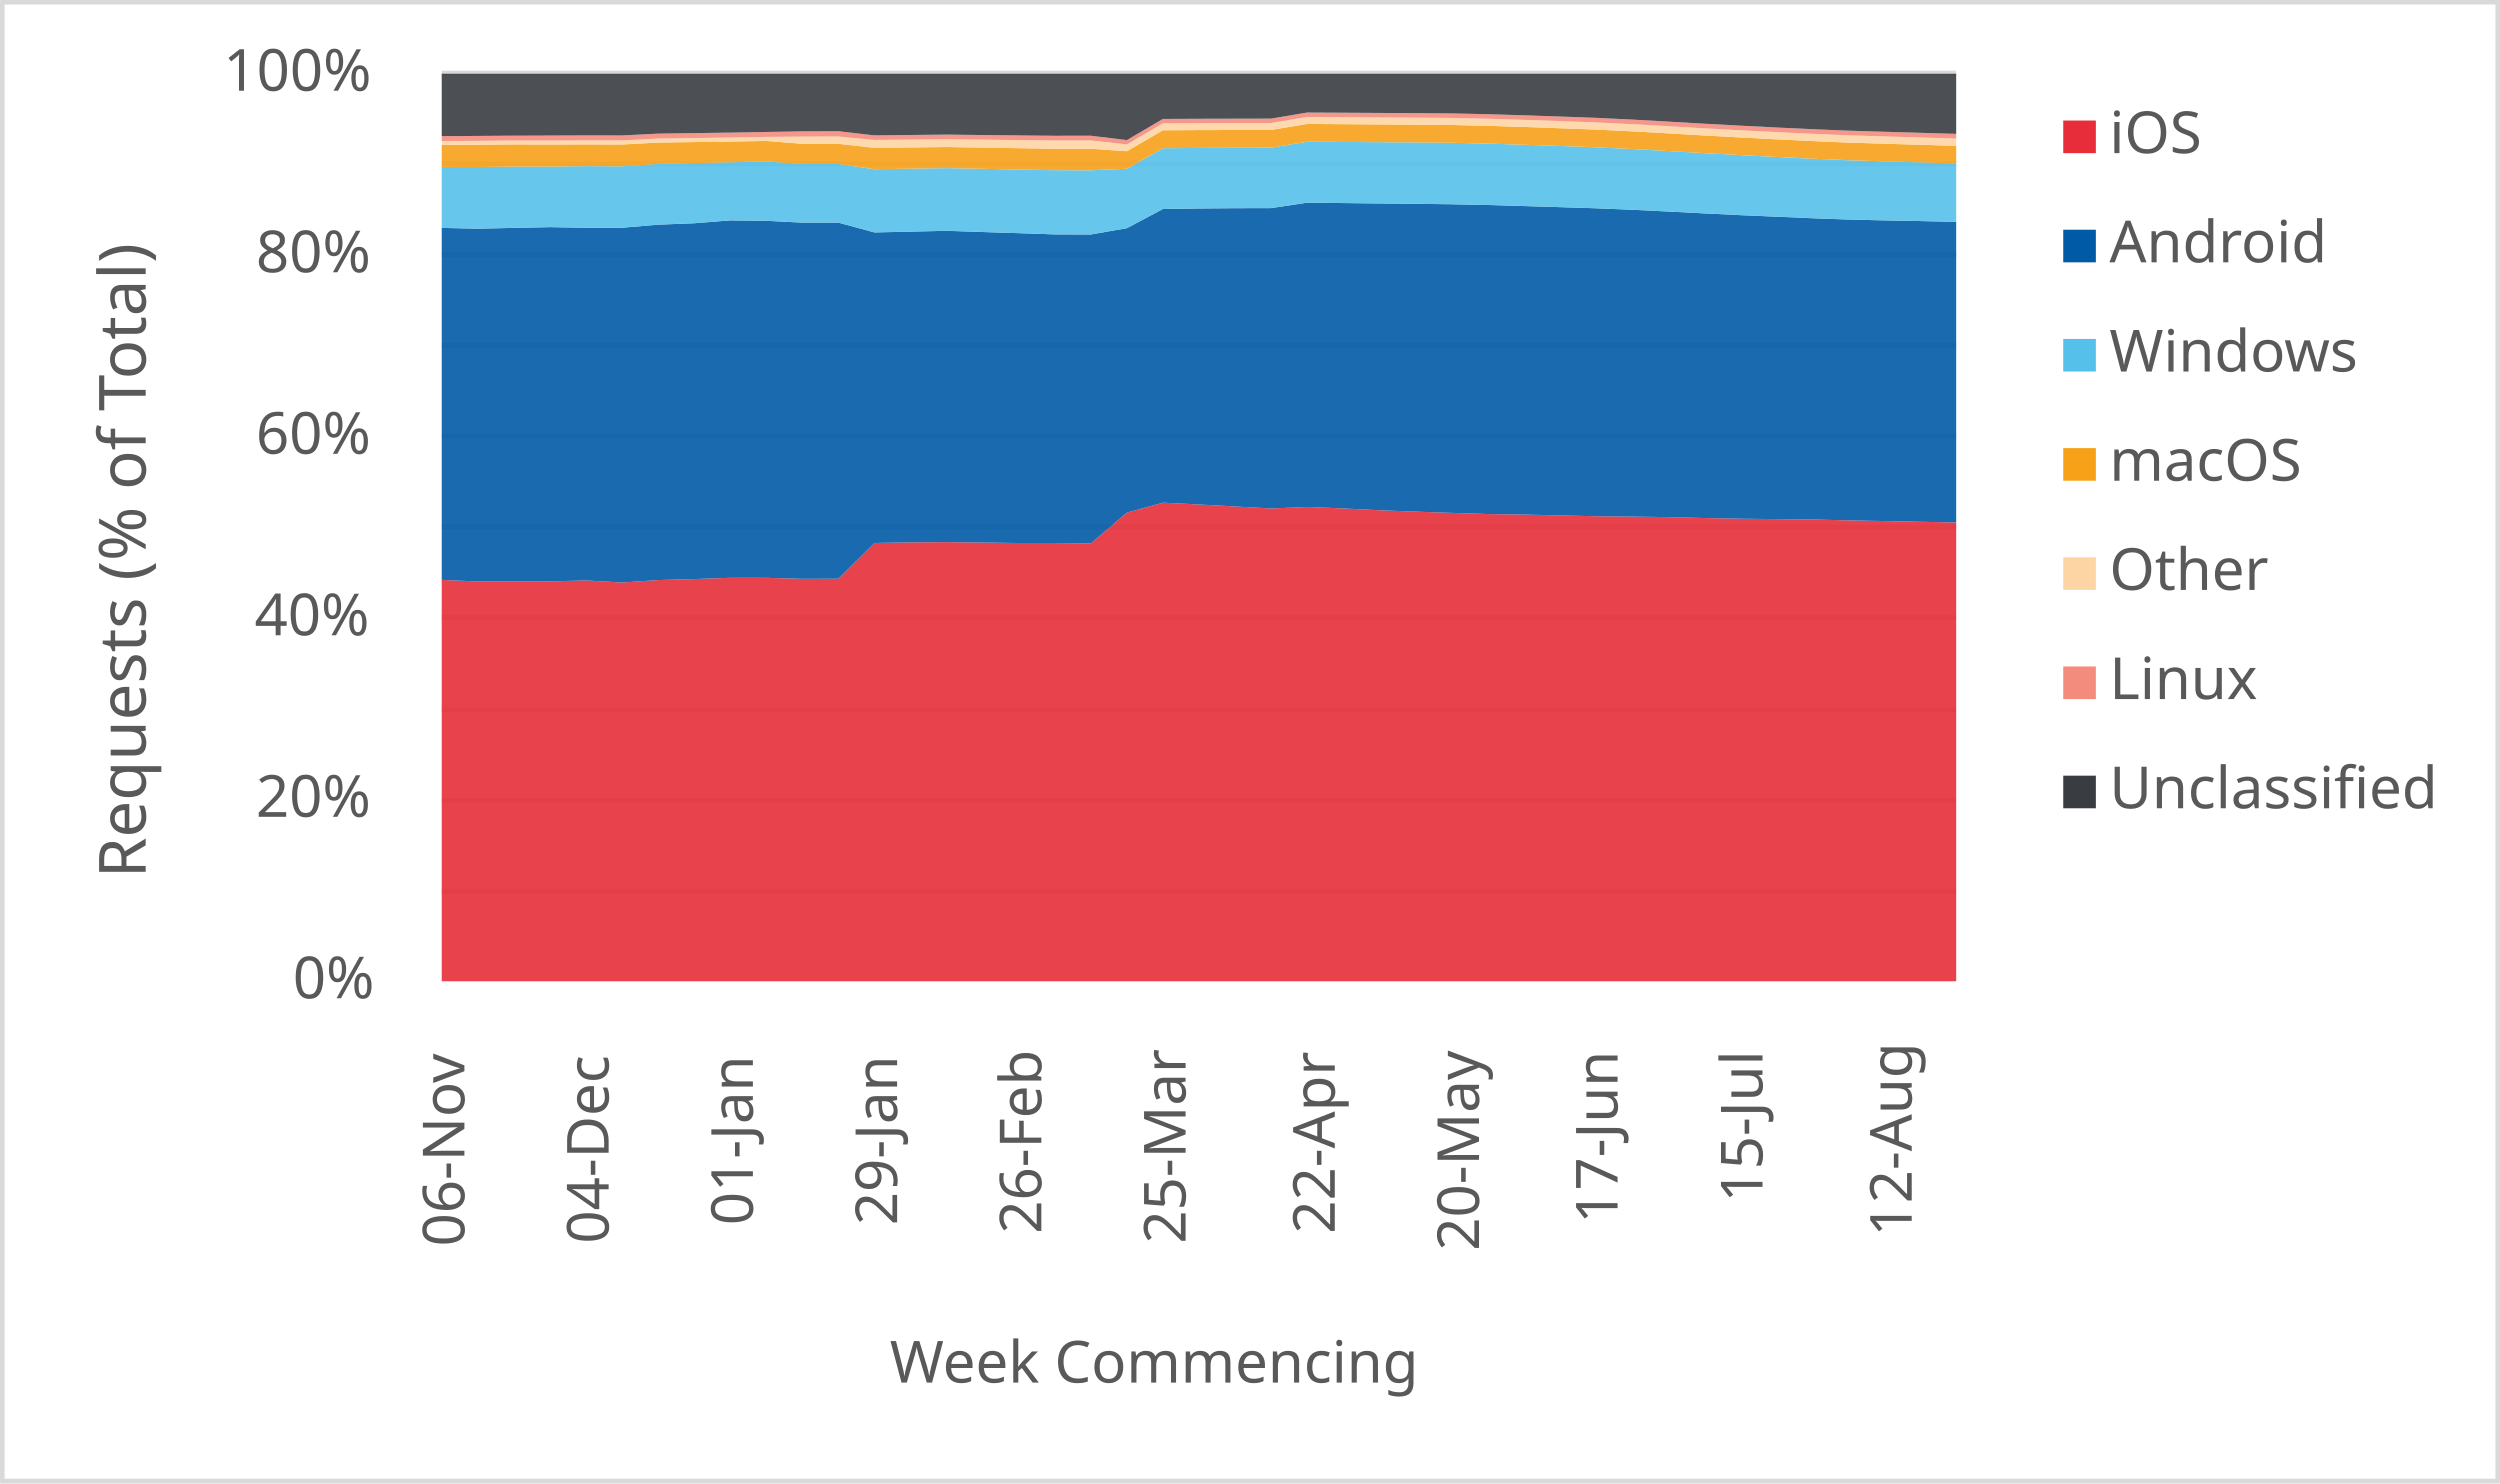
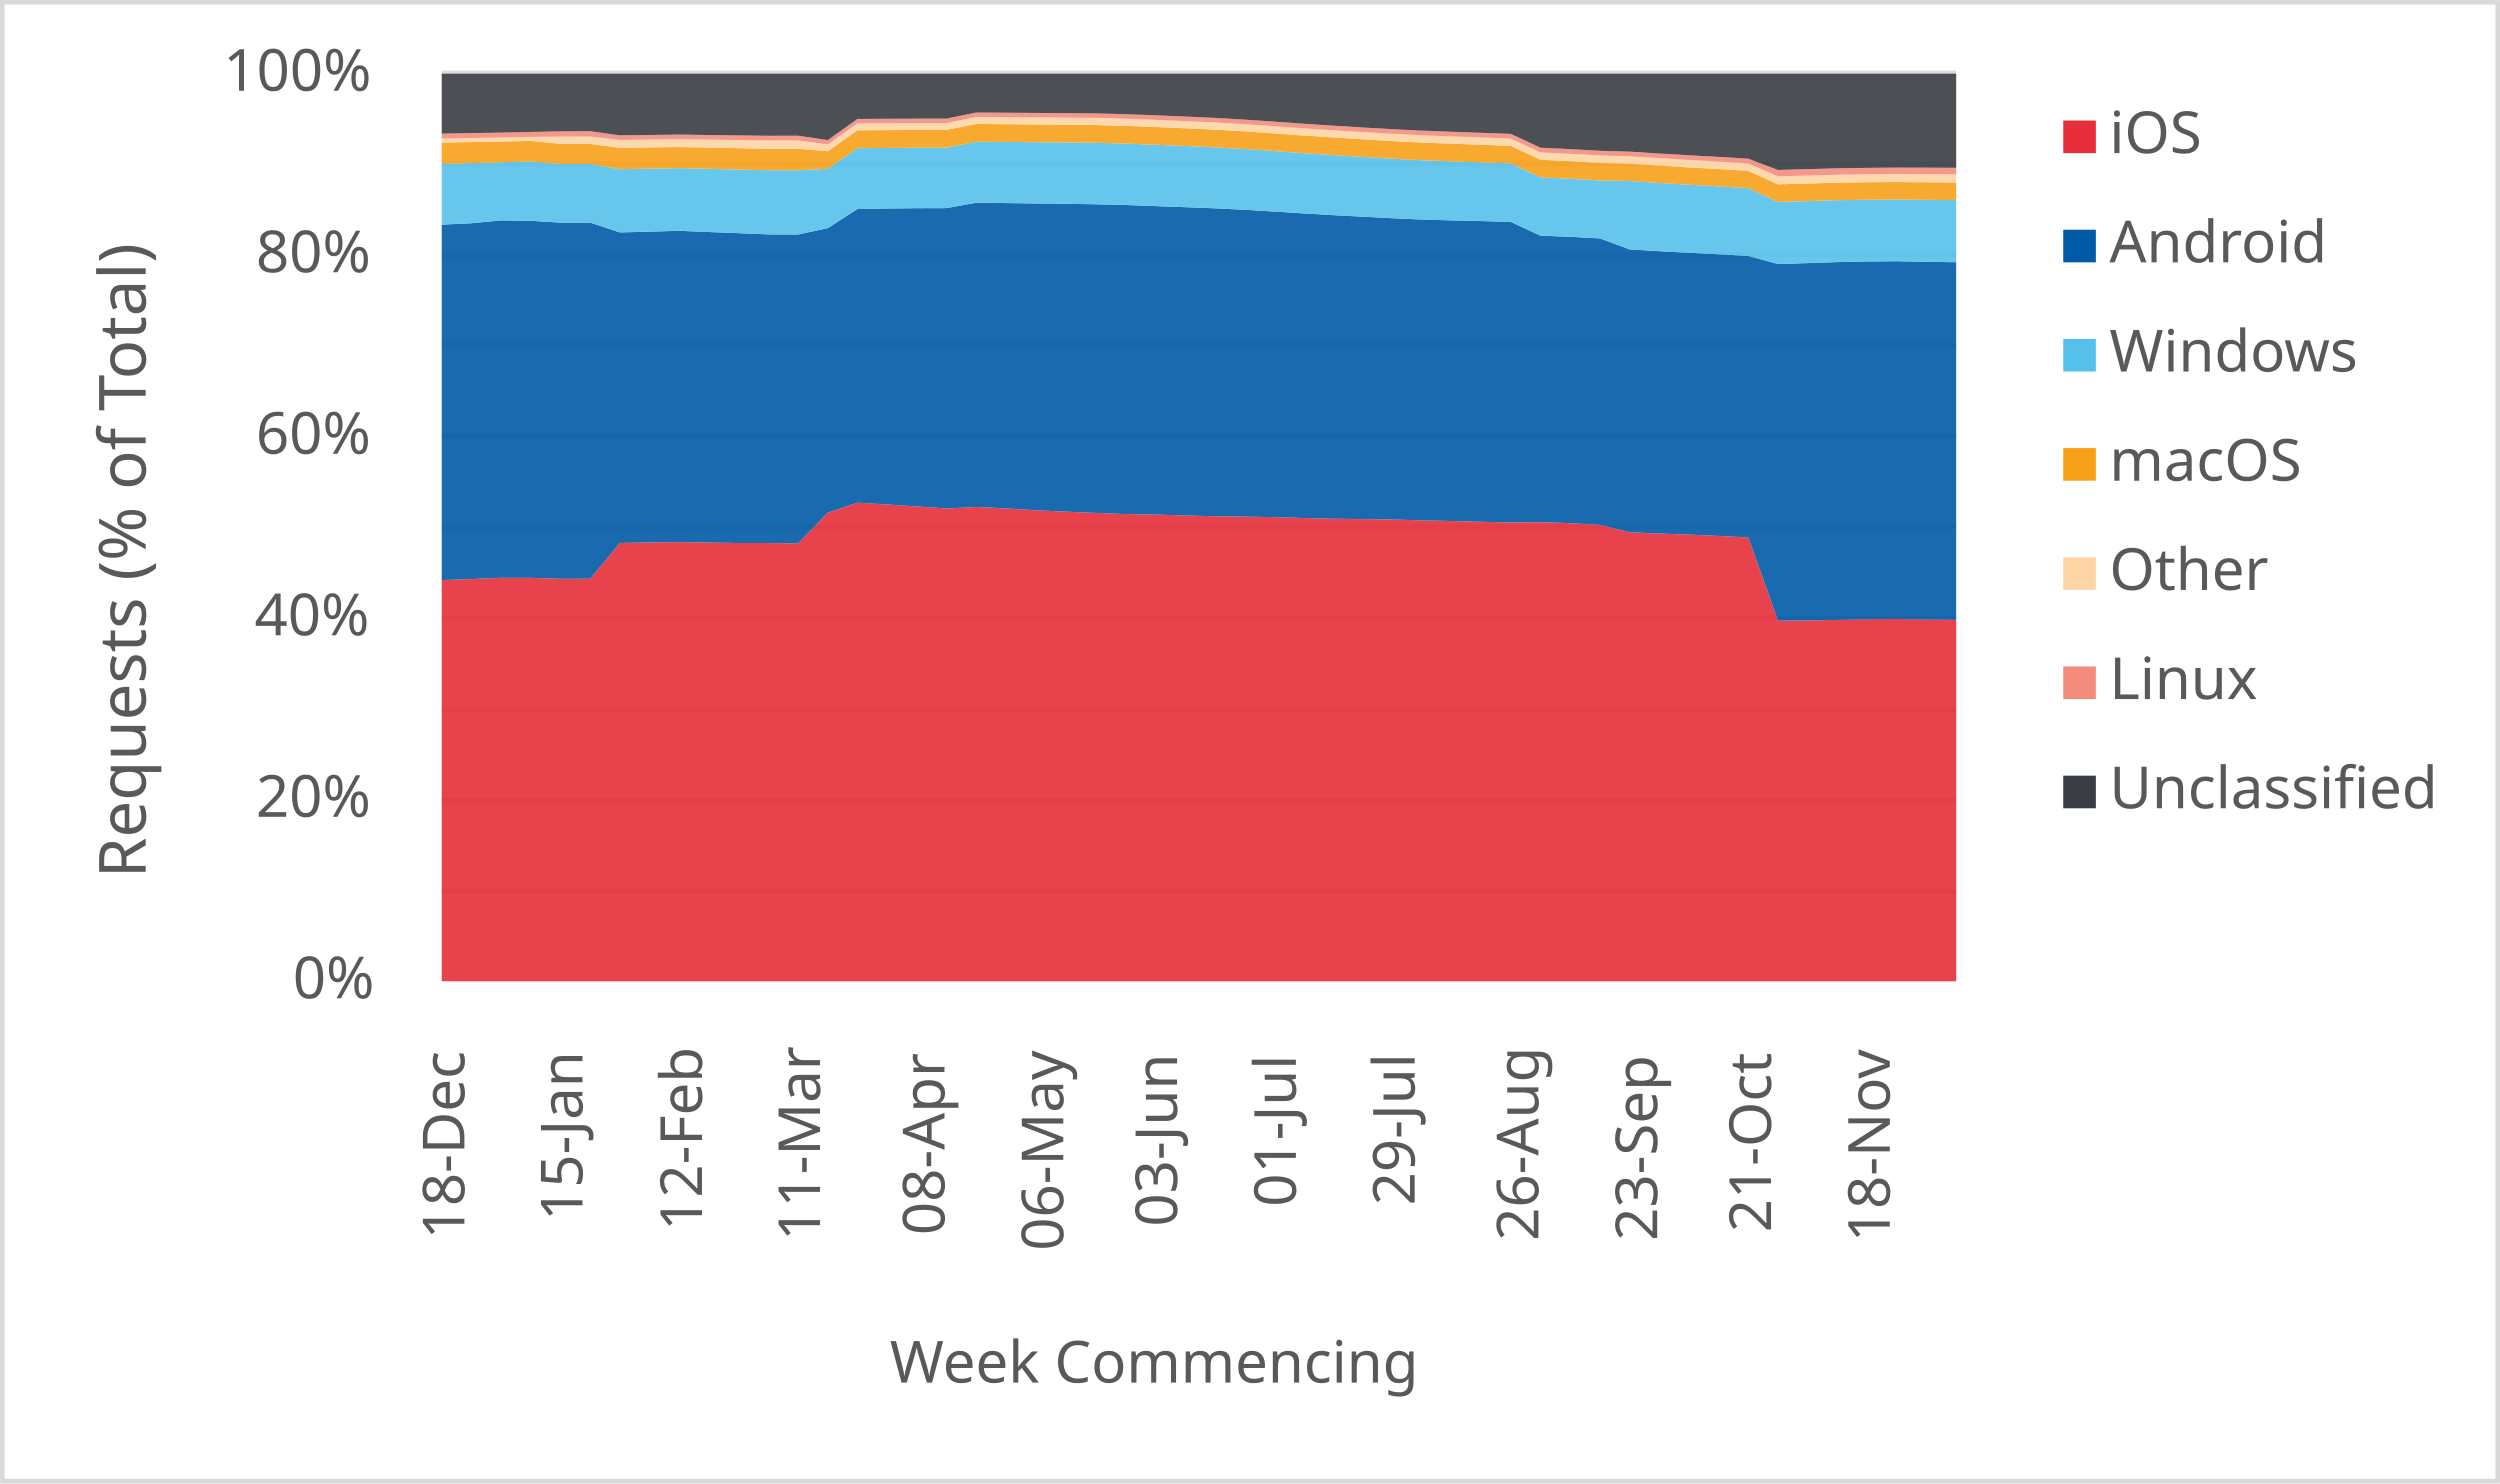
<svg xmlns="http://www.w3.org/2000/svg" width="1763" height="1046" xml:space="preserve" overflow="hidden">
  <defs>
    <clipPath id="clip0">
      <rect x="2917" y="346" width="1763" height="1046" />
    </clipPath>
  </defs>
  <g clip-path="url(#clip0)" transform="translate(-2917 -346)">
    <rect x="2918" y="347" width="1760" height="1043" fill="#FFFFFF" />
    <g>
      <path d="    M3228.5 974.532 4296.5 974.532    M3228.5 910.53 4296.5 910.53    M3228.5 846.528 4296.5 846.528    M3228.5 781.526 4296.5 781.526    M3228.5 717.524 4296.5 717.524    M3228.5 653.522 4296.5 653.522    M3228.5 589.52 4296.5 589.52    M3228.5 525.517 4296.5 525.517    M3228.5 461.515 4296.5 461.515    M3228.5 397.5 4296.5 397.5" stroke="#D9D9D9" stroke-width="3.438" stroke-linejoin="round" stroke-miterlimit="10" fill="none" />
    </g>
    <g>
      <path d="M 1038.5 4296.5 1038.5" stroke="#D9D9D9" stroke-width="3.438" stroke-linejoin="round" stroke-miterlimit="10" fill="none" fill-rule="evenodd" />
    </g>
    <g>
-       <text fill="#595959" font-family="Verdana,sans-serif" font-weight="400" font-size="41" transform="matrix(6.12323e-17 -1 1 6.12323e-17 3244.5 1225)">06-Nov</text>
+       <text fill="#595959" font-family="Verdana,sans-serif" font-weight="400" font-size="41" transform="matrix(6.12323e-17 -1 1 6.12323e-17 3244.5 1220)">18-Dec</text>
    </g>
    <g>
-       <text fill="#595959" font-family="Verdana,sans-serif" font-weight="400" font-size="41" transform="matrix(6.12323e-17 -1 1 6.12323e-17 3346.214 1223)">04-Dec</text>
+       <text fill="#595959" font-family="Verdana,sans-serif" font-weight="400" font-size="41" transform="matrix(6.12323e-17 -1 1 6.12323e-17 3327.765 1207)">15-Jan</text>
    </g>
    <g>
-       <text fill="#595959" font-family="Verdana,sans-serif" font-weight="400" font-size="41" transform="matrix(6.12323e-17 -1 1 6.12323e-17 3447.929 1210)">01-Jan</text>
+       <text fill="#595959" font-family="Verdana,sans-serif" font-weight="400" font-size="41" transform="matrix(6.12323e-17 -1 1 6.12323e-17 3412.029 1214)">12-Feb</text>
    </g>
    <g>
-       <text fill="#595959" font-family="Verdana,sans-serif" font-weight="400" font-size="41" transform="matrix(6.12323e-17 -1 1 6.12323e-17 3549.643 1210)">29-Jan</text>
+       <text fill="#595959" font-family="Verdana,sans-serif" font-weight="400" font-size="41" transform="matrix(6.12323e-17 -1 1 6.12323e-17 3495.294 1221)">11-Mar</text>
    </g>
    <g>
-       <text fill="#595959" font-family="Verdana,sans-serif" font-weight="400" font-size="41" transform="matrix(6.12323e-17 -1 1 6.12323e-17 3651.357 1216)">26-Feb</text>
+       <text fill="#595959" font-family="Verdana,sans-serif" font-weight="400" font-size="41" transform="matrix(6.12323e-17 -1 1 6.12323e-17 3583.059 1217)">08-Apr</text>
    </g>
    <g>
-       <text fill="#595959" font-family="Verdana,sans-serif" font-weight="400" font-size="41" transform="matrix(6.12323e-17 -1 1 6.12323e-17 3753.071 1223)">25-Mar</text>
+       <text fill="#595959" font-family="Verdana,sans-serif" font-weight="400" font-size="41" transform="matrix(6.12323e-17 -1 1 6.12323e-17 3666.824 1228)">06-May</text>
    </g>
    <g>
-       <text fill="#595959" font-family="Verdana,sans-serif" font-weight="400" font-size="41" transform="matrix(6.12323e-17 -1 1 6.12323e-17 3858.286 1216)">22-Apr</text>
+       <text fill="#595959" font-family="Verdana,sans-serif" font-weight="400" font-size="41" transform="matrix(6.12323e-17 -1 1 6.12323e-17 3747.088 1211)">03-Jun</text>
    </g>
    <g>
-       <text fill="#595959" font-family="Verdana,sans-serif" font-weight="400" font-size="41" transform="matrix(6.12323e-17 -1 1 6.12323e-17 3960 1228)">20-May</text>
+       <text fill="#595959" font-family="Verdana,sans-serif" font-weight="400" font-size="41" transform="matrix(6.12323e-17 -1 1 6.12323e-17 3830.853 1197)">01-Jul</text>
    </g>
    <g>
-       <text fill="#595959" font-family="Verdana,sans-serif" font-weight="400" font-size="41" transform="matrix(6.12323e-17 -1 1 6.12323e-17 4057.714 1209)">17-Jun</text>
+       <text fill="#595959" font-family="Verdana,sans-serif" font-weight="400" font-size="41" transform="matrix(6.12323e-17 -1 1 6.12323e-17 3914.618 1196)">29-Jul</text>
    </g>
    <g>
-       <text fill="#595959" font-family="Verdana,sans-serif" font-weight="400" font-size="41" transform="matrix(6.12323e-17 -1 1 6.12323e-17 4159.929 1194)">15-Jul</text>
+       <text fill="#595959" font-family="Verdana,sans-serif" font-weight="400" font-size="41" transform="matrix(6.12323e-17 -1 1 6.12323e-17 4001.882 1221)">26-Aug</text>
    </g>
    <g>
-       <text fill="#595959" font-family="Verdana,sans-serif" font-weight="400" font-size="41" transform="matrix(6.12323e-17 -1 1 6.12323e-17 4265.143 1218)">12-Aug</text>
+       <text fill="#595959" font-family="Verdana,sans-serif" font-weight="400" font-size="41" transform="matrix(6.12323e-17 -1 1 6.12323e-17 4085.647 1221)">23-Sep</text>
+     </g>
+     <g>
+       <text fill="#595959" font-family="Verdana,sans-serif" font-weight="400" font-size="41" transform="matrix(6.12323e-17 -1 1 6.12323e-17 4165.912 1215)">21-Oct</text>
+     </g>
+     <g>
+       <text fill="#595959" font-family="Verdana,sans-serif" font-weight="400" font-size="41" transform="matrix(6.12323e-17 -1 1 6.12323e-17 4249.676 1222)">18-Nov</text>
    </g>
    <g>
      <text fill="#595959" font-family="Verdana,sans-serif" font-weight="400" font-size="41" transform="matrix(1 0 0 1 3123.5 1050)">0%</text>
    </g>
    <g>
      <text fill="#595959" font-family="Verdana,sans-serif" font-weight="400" font-size="41" transform="matrix(1 0 0 1 3097.5 922)">20%</text>
    </g>
    <g>
      <text fill="#595959" font-family="Verdana,sans-serif" font-weight="400" font-size="41" transform="matrix(1 0 0 1 3096.5 794)">40%</text>
    </g>
    <g>
      <text fill="#595959" font-family="Verdana,sans-serif" font-weight="400" font-size="41" transform="matrix(1 0 0 1 3097.5 666)">60%</text>
    </g>
    <g>
      <text fill="#595959" font-family="Verdana,sans-serif" font-weight="400" font-size="41" transform="matrix(1 0 0 1 3097.5 538)">80%</text>
    </g>
    <g>
      <text fill="#595959" font-family="Verdana,sans-serif" font-weight="400" font-size="41" transform="matrix(1 0 0 1 3074.5 410)">100%</text>
    </g>
    <g>
      <text fill="#595959" font-family="Verdana,sans-serif" font-weight="400" font-size="41" transform="matrix(1 0 0 1 3544.5 1321)">Week Commencing</text>
    </g>
    <g>
      <text fill="#595959" font-family="Verdana,sans-serif" font-weight="400" font-size="46" transform="matrix(6.12323e-17 -1 1 6.12323e-17 3019.73 965.25)">Requests (% of Total)</text>
    </g>
    <rect x="2918.5" y="347.5" width="1760" height="1043" stroke="#D9D9D9" stroke-width="3.438" stroke-linejoin="round" stroke-miterlimit="10" fill="none" />
    <g>
-       <path d="M3228.5 1038 3253.929 1038 3279.357 1038 3304.786 1038 3330.214 1038 3355.643 1038 3381.071 1038 3406.5 1038 3431.929 1038 3457.357 1038 3482.786 1038 3508.214 1038 3533.643 1038 3559.071 1038 3584.5 1038 3609.929 1038 3635.357 1038 3660.786 1038 3686.214 1038 3711.643 1038 3737.071 1038 3762.5 1038 3787.929 1038 3813.357 1038 3838.786 1038 3864.214 1038 3889.643 1038 3915.071 1038 3940.5 1038 3965.929 1038 3991.357 1038 4016.786 1038 4042.214 1038 4067.643 1038 4093.071 1038 4118.5 1038 4143.929 1038 4169.357 1038 4194.786 1038 4220.214 1038 4245.643 1038 4271.071 1038 4296.5 1038 4296.5 714.411 4271.071 713.959 4245.643 713.439 4220.214 712.953 4194.786 712.324 4169.357 712.075 4143.929 711.789 4118.5 711.293 4093.071 710.662 4067.643 710.307 4042.214 710.023 4016.786 709.501 3991.357 708.853 3965.929 708.511 3940.5 707.677 3915.071 706.787 3889.643 705.825 3864.214 704.543 3838.786 703.499 3813.357 704.569 3787.929 703.161 3762.5 701.758 3737.071 700.487 3711.643 707.525 3686.214 729.24 3660.786 728.934 3635.357 728.947 3609.929 728.59 3584.5 728.306 3559.071 728.498 3533.643 728.908 3508.214 754.118 3482.786 754.176 3457.357 753.479 3431.929 753.466 3406.5 754.354 3381.071 755.064 3355.643 756.794 3330.214 755.31 3304.786 756.011 3279.357 755.895 3253.929 756.065 3228.5 754.912 3228.5 1038Z" fill="#e62d39" opacity="0.9" />
+       <path d="M3228.5 1038 3249.441 1038 3270.382 1038 3291.324 1038 3312.265 1038 3333.206 1038 3354.147 1038 3375.088 1038 3396.029 1038 3416.971 1038 3437.912 1038 3458.853 1038 3479.794 1038 3500.735 1038 3521.676 1038 3542.618 1038 3563.559 1038 3584.5 1038 3605.441 1038 3626.382 1038 3647.324 1038 3668.265 1038 3689.206 1038 3710.147 1038 3731.088 1038 3752.029 1038 3772.971 1038 3793.912 1038 3814.853 1038 3835.794 1038 3856.735 1038 3877.676 1038 3898.618 1038 3919.559 1038 3940.5 1038 3961.441 1038 3982.382 1038 4003.324 1038 4024.265 1038 4045.206 1038 4066.147 1038 4087.088 1038 4108.029 1038 4128.971 1038 4149.912 1038 4170.853 1038 4191.794 1038 4212.735 1038 4233.676 1038 4254.618 1038 4275.559 1038 4296.5 1038 4296.5 783.087 4275.559 782.9 4254.618 782.528 4233.676 782.675 4212.735 783.168 4191.794 783.528 4170.853 783.717 4149.912 725.058 4128.971 723.964 4108.029 722.996 4087.088 722.25 4066.147 721.367 4045.206 716.135 4024.265 714.932 4003.324 714.226 3982.382 714.411 3961.441 713.959 3940.5 713.439 3919.559 712.953 3898.618 712.324 3877.676 712.075 3856.735 711.789 3835.794 711.293 3814.853 710.662 3793.912 710.307 3772.971 710.023 3752.029 709.501 3731.088 708.853 3710.147 708.511 3689.206 707.677 3668.265 706.787 3647.324 705.825 3626.382 704.543 3605.441 703.499 3584.5 704.569 3563.559 703.161 3542.618 701.758 3521.676 700.487 3500.735 707.525 3479.794 729.24 3458.853 728.934 3437.912 728.947 3416.971 728.59 3396.029 728.306 3375.088 728.498 3354.147 728.908 3333.206 754.118 3312.265 754.176 3291.324 753.479 3270.382 753.466 3249.441 754.354 3228.5 755.064 3228.5 1038Z" fill="#e62d39" opacity="0.9" />
    </g>
    <g>
-       <path d="M3228.5 754.912 3253.929 756.065 3279.357 755.895 3304.786 756.011 3330.214 755.31 3355.643 756.794 3381.071 755.064 3406.5 754.354 3431.929 753.466 3457.357 753.479 3482.786 754.176 3508.214 754.118 3533.643 728.908 3559.071 728.498 3584.5 728.306 3609.929 728.59 3635.357 728.947 3660.786 728.934 3686.214 729.24 3711.643 707.525 3737.071 700.487 3762.5 701.758 3787.929 703.161 3813.357 704.569 3838.786 703.499 3864.214 704.543 3889.643 705.825 3915.071 706.787 3940.5 707.677 3965.929 708.511 3991.357 708.853 4016.786 709.501 4042.214 710.023 4067.643 710.307 4093.071 710.662 4118.5 711.293 4143.929 711.789 4169.357 712.075 4194.786 712.324 4220.214 712.953 4245.643 713.439 4271.071 713.959 4296.5 714.411 4296.5 502.455 4271.071 501.88 4245.643 501.405 4220.214 500.8 4194.786 499.885 4169.357 498.786 4143.929 497.707 4118.5 496.457 4093.071 495.162 4067.643 493.893 4042.214 492.869 4016.786 492.065 3991.357 491.295 3965.929 490.575 3940.5 490.033 3915.071 489.723 3889.643 489.482 3864.214 489.196 3838.786 488.939 3813.357 492.751 3787.929 492.816 3762.5 493.016 3737.071 493.393 3711.643 506.915 3686.214 511.365 3660.786 511.285 3635.357 510.428 3609.929 509.62 3584.5 508.761 3559.071 509.353 3533.643 509.91 3508.214 502.983 3482.786 503.001 3457.357 501.707 3431.929 501.422 3406.5 503.439 3381.071 504.431 3355.643 506.598 3330.214 506.612 3304.786 506.175 3279.357 506.701 3253.929 507.274 3228.5 506.706 3228.5 754.912Z" fill="#005aa6" opacity="0.9" />
+       <path d="M3228.5 755.064 3249.441 754.354 3270.382 753.466 3291.324 753.479 3312.265 754.176 3333.206 754.118 3354.147 728.908 3375.088 728.498 3396.029 728.306 3416.971 728.59 3437.912 728.947 3458.853 728.934 3479.794 729.24 3500.735 707.525 3521.676 700.487 3542.618 701.758 3563.559 703.161 3584.5 704.569 3605.441 703.499 3626.382 704.543 3647.324 705.825 3668.265 706.787 3689.206 707.677 3710.147 708.511 3731.088 708.853 3752.029 709.501 3772.971 710.023 3793.912 710.307 3814.853 710.662 3835.794 711.293 3856.735 711.789 3877.676 712.075 3898.618 712.324 3919.559 712.953 3940.5 713.439 3961.441 713.959 3982.382 714.411 4003.324 714.226 4024.265 714.932 4045.206 716.135 4066.147 721.367 4087.088 722.25 4108.029 722.996 4128.971 723.964 4149.912 725.058 4170.853 783.717 4191.794 783.528 4212.735 783.168 4233.676 782.675 4254.618 782.528 4275.559 782.9 4296.5 783.087 4296.5 530.91 4275.559 530.646 4254.618 530.212 4233.676 530.375 4212.735 530.816 4191.794 531.539 4170.853 532.19 4149.912 526.51 4128.971 525.317 4108.029 524.28 4087.088 523.129 4066.147 521.858 4045.206 514.112 4024.265 512.994 4003.324 512.168 3982.382 502.455 3961.441 501.88 3940.5 501.405 3919.559 500.8 3898.618 499.885 3877.676 498.786 3856.735 497.707 3835.794 496.457 3814.853 495.162 3793.912 493.893 3772.971 492.869 3752.029 492.065 3731.088 491.295 3710.147 490.575 3689.206 490.033 3668.265 489.723 3647.324 489.482 3626.382 489.196 3605.441 488.939 3584.5 492.751 3563.559 492.816 3542.618 493.016 3521.676 493.393 3500.735 506.915 3479.794 511.365 3458.853 511.285 3437.912 510.428 3416.971 509.62 3396.029 508.761 3375.088 509.353 3354.147 509.91 3333.206 502.983 3312.265 503.001 3291.324 501.707 3270.382 501.422 3249.441 503.439 3228.5 504.431 3228.5 755.064Z" fill="#005aa6" opacity="0.9" />
    </g>
    <g>
-       <path d="M3228.5 506.706 3253.929 507.274 3279.357 506.701 3304.786 506.175 3330.214 506.612 3355.643 506.598 3381.071 504.431 3406.5 503.439 3431.929 501.422 3457.357 501.707 3482.786 503.001 3508.214 502.983 3533.643 509.91 3559.071 509.353 3584.5 508.761 3609.929 509.62 3635.357 510.428 3660.786 511.285 3686.214 511.365 3711.643 506.915 3737.071 493.393 3762.5 493.016 3787.929 492.816 3813.357 492.751 3838.786 488.939 3864.214 489.196 3889.643 489.482 3915.071 489.723 3940.5 490.033 3965.929 490.575 3991.357 491.295 4016.786 492.065 4042.214 492.869 4067.643 493.893 4093.071 495.162 4118.5 496.457 4143.929 497.707 4169.357 498.786 4194.786 499.885 4220.214 500.8 4245.643 501.405 4271.071 501.88 4296.5 502.455 4296.5 461.241 4271.071 460.484 4245.643 459.766 4220.214 458.978 4194.786 457.909 4169.357 456.655 4143.929 455.362 4118.5 453.984 4093.071 452.505 4067.643 451.075 4042.214 449.874 4016.786 448.933 3991.357 448.056 3965.929 447.253 3940.5 446.676 3915.071 446.446 3889.643 446.281 3864.214 446.105 3838.786 445.964 3813.357 450.122 3787.929 450.198 3762.5 450.316 3737.071 450.535 3711.643 465.04 3686.214 466.061 3660.786 466.04 3635.357 465.546 3609.929 465.06 3584.5 464.562 3559.071 464.956 3533.643 465.352 3508.214 461.616 3482.786 461.616 3457.357 459.83 3431.929 460.45 3406.5 460.991 3381.071 461.58 3355.643 463.284 3330.214 463.162 3304.786 463.486 3279.357 463.49 3253.929 463.786 3228.5 463.732 3228.5 506.706Z" fill="#55c0e9" opacity="0.9" />
+       <path d="M3228.5 504.431 3249.441 503.439 3270.382 501.422 3291.324 501.707 3312.265 503.001 3333.206 502.983 3354.147 509.91 3375.088 509.353 3396.029 508.761 3416.971 509.62 3437.912 510.428 3458.853 511.285 3479.794 511.365 3500.735 506.915 3521.676 493.393 3542.618 493.016 3563.559 492.816 3584.5 492.751 3605.441 488.939 3626.382 489.196 3647.324 489.482 3668.265 489.723 3689.206 490.033 3710.147 490.575 3731.088 491.295 3752.029 492.065 3772.971 492.869 3793.912 493.893 3814.853 495.162 3835.794 496.457 3856.735 497.707 3877.676 498.786 3898.618 499.885 3919.559 500.8 3940.5 501.405 3961.441 501.88 3982.382 502.455 4003.324 512.168 4024.265 512.994 4045.206 514.112 4066.147 521.858 4087.088 523.129 4108.029 524.28 4128.971 525.317 4149.912 526.51 4170.853 532.19 4191.794 531.539 4212.735 530.816 4233.676 530.375 4254.618 530.212 4275.559 530.646 4296.5 530.91 4296.5 487.107 4275.559 486.91 4254.618 486.647 4233.676 486.825 4212.735 487.173 4191.794 487.813 4170.853 488.401 4149.912 478.746 4128.971 477.422 4108.029 476.26 4087.088 475.006 4066.147 473.641 4045.206 473.284 4024.265 472.059 4003.324 471.077 3982.382 461.241 3961.441 460.484 3940.5 459.766 3919.559 458.978 3898.618 457.909 3877.676 456.655 3856.735 455.362 3835.794 453.984 3814.853 452.505 3793.912 451.075 3772.971 449.874 3752.029 448.933 3731.088 448.056 3710.147 447.253 3689.206 446.676 3668.265 446.446 3647.324 446.281 3626.382 446.105 3605.441 445.964 3584.5 450.122 3563.559 450.198 3542.618 450.316 3521.676 450.535 3500.735 465.04 3479.794 466.061 3458.853 466.04 3437.912 465.546 3416.971 465.06 3396.029 464.562 3375.088 464.956 3354.147 465.352 3333.206 461.616 3312.265 461.616 3291.324 459.83 3270.382 460.45 3249.441 460.991 3228.5 461.58 3228.5 504.431Z" fill="#55c0e9" opacity="0.9" />
    </g>
    <g>
-       <path d="M3228.5 463.732 3253.929 463.786 3279.357 463.49 3304.786 463.486 3330.214 463.162 3355.643 463.284 3381.071 461.58 3406.5 460.991 3431.929 460.45 3457.357 459.83 3482.786 461.616 3508.214 461.616 3533.643 465.352 3559.071 464.956 3584.5 464.562 3609.929 465.06 3635.357 465.546 3660.786 466.04 3686.214 466.061 3711.643 465.04 3737.071 450.535 3762.5 450.316 3787.929 450.198 3813.357 450.122 3838.786 445.964 3864.214 446.105 3889.643 446.281 3915.071 446.446 3940.5 446.676 3965.929 447.253 3991.357 448.056 4016.786 448.933 4042.214 449.874 4067.643 451.075 4093.071 452.505 4118.5 453.984 4143.929 455.362 4169.357 456.655 4194.786 457.909 4220.214 458.978 4245.643 459.766 4271.071 460.484 4296.5 461.241 4296.5 448.841 4271.071 448.081 4245.643 447.325 4220.214 446.531 4194.786 445.46 4169.357 444.212 4143.929 442.91 4118.5 441.522 4093.071 440.029 4067.643 438.591 4042.214 437.369 4016.786 436.411 3991.357 435.524 3965.929 434.712 3940.5 434.131 3915.071 433.914 3889.643 433.751 3864.214 433.559 3838.786 433.401 3813.357 437.613 3787.929 437.667 3762.5 437.737 3737.071 437.874 3711.643 452.637 3686.214 450.906 3660.786 450.885 3635.357 450.487 3609.929 450.087 3584.5 449.68 3559.071 449.972 3533.643 450.26 3508.214 447.404 3482.786 447.398 3457.357 445.385 3431.929 445.82 3406.5 446.182 3381.071 446.543 3355.643 447.892 3330.214 447.827 3304.786 447.896 3279.357 447.832 3253.929 448.042 3228.5 448.112 3228.5 463.732Z" fill="#f6a118" opacity="0.9" />
+       <path d="M3228.5 461.58 3249.441 460.991 3270.382 460.45 3291.324 459.83 3312.265 461.616 3333.206 461.616 3354.147 465.352 3375.088 464.956 3396.029 464.562 3416.971 465.06 3437.912 465.546 3458.853 466.04 3479.794 466.061 3500.735 465.04 3521.676 450.535 3542.618 450.316 3563.559 450.198 3584.5 450.122 3605.441 445.964 3626.382 446.105 3647.324 446.281 3668.265 446.446 3689.206 446.676 3710.147 447.253 3731.088 448.056 3752.029 448.933 3772.971 449.874 3793.912 451.075 3814.853 452.505 3835.794 453.984 3856.735 455.362 3877.676 456.655 3898.618 457.909 3919.559 458.978 3940.5 459.766 3961.441 460.484 3982.382 461.241 4003.324 471.077 4024.265 472.059 4045.206 473.284 4066.147 473.641 4087.088 475.006 4108.029 476.26 4128.971 477.422 4149.912 478.746 4170.853 488.401 4191.794 487.813 4212.735 487.173 4233.676 486.825 4254.618 486.647 4275.559 486.91 4296.5 487.107 4296.5 474.698 4275.559 474.551 4254.618 474.34 4233.676 474.497 4212.735 474.803 4191.794 475.426 4170.853 475.984 4149.912 466.536 4128.971 465.203 4108.029 464.04 4087.088 462.779 4066.147 461.408 4045.206 460.884 4024.265 459.655 4003.324 458.656 3982.382 448.841 3961.441 448.081 3940.5 447.325 3919.559 446.531 3898.618 445.46 3877.676 444.212 3856.735 442.91 3835.794 441.522 3814.853 440.029 3793.912 438.591 3772.971 437.369 3752.029 436.411 3731.088 435.524 3710.147 434.712 3689.206 434.131 3668.265 433.914 3647.324 433.751 3626.382 433.559 3605.441 433.401 3584.5 437.613 3563.559 437.667 3542.618 437.737 3521.676 437.874 3500.735 452.637 3479.794 450.906 3458.853 450.885 3437.912 450.487 3416.971 450.087 3396.029 449.68 3375.088 449.972 3354.147 450.26 3333.206 447.404 3312.265 447.398 3291.324 445.385 3270.382 445.82 3249.441 446.182 3228.5 446.543 3228.5 461.58Z" fill="#f6a118" opacity="0.9" />
    </g>
    <g>
-       <path d="M3228.5 448.112 3253.929 448.042 3279.357 447.832 3304.786 447.896 3330.214 447.827 3355.643 447.892 3381.071 446.543 3406.5 446.182 3431.929 445.82 3457.357 445.385 3482.786 447.398 3508.214 447.404 3533.643 450.26 3559.071 449.972 3584.5 449.68 3609.929 450.087 3635.357 450.487 3660.786 450.885 3686.214 450.906 3711.643 452.637 3737.071 437.874 3762.5 437.737 3787.929 437.667 3813.357 437.613 3838.786 433.401 3864.214 433.559 3889.643 433.751 3915.071 433.914 3940.5 434.131 3965.929 434.712 3991.357 435.524 4016.786 436.411 4042.214 437.369 4067.643 438.591 4093.071 440.029 4118.5 441.522 4143.929 442.91 4169.357 444.212 4194.786 445.46 4220.214 446.531 4245.643 447.325 4271.071 448.081 4296.5 448.841 4296.5 443.696 4271.071 442.947 4245.643 442.19 4220.214 441.41 4194.786 440.359 4169.357 439.135 4143.929 437.841 4118.5 436.459 4093.071 434.973 4067.643 433.542 4042.214 432.32 4016.786 431.378 3991.357 430.512 3965.929 429.725 3940.5 429.161 3915.071 428.961 3889.643 428.811 3864.214 428.642 3838.786 428.504 3813.357 432.754 3787.929 432.806 3762.5 432.868 3737.071 432.988 3711.643 447.861 3686.214 445.05 3660.786 445.084 3635.357 444.782 3609.929 444.476 3584.5 444.146 3559.071 444.412 3533.643 444.684 3508.214 442.251 3482.786 442.35 3457.357 442.54 3431.929 442.98 3406.5 443.356 3381.071 443.726 3355.643 445.031 3330.214 445.007 3304.786 445.109 3279.357 445.086 3253.929 445.335 3228.5 445.445 3228.5 448.112Z" fill="#fdd5a4" opacity="0.9" />
+       <path d="M3228.5 446.543 3249.441 446.182 3270.382 445.82 3291.324 445.385 3312.265 447.398 3333.206 447.404 3354.147 450.26 3375.088 449.972 3396.029 449.68 3416.971 450.087 3437.912 450.487 3458.853 450.885 3479.794 450.906 3500.735 452.637 3521.676 437.874 3542.618 437.737 3563.559 437.667 3584.5 437.613 3605.441 433.401 3626.382 433.559 3647.324 433.751 3668.265 433.914 3689.206 434.131 3710.147 434.712 3731.088 435.524 3752.029 436.411 3772.971 437.369 3793.912 438.591 3814.853 440.029 3835.794 441.522 3856.735 442.91 3877.676 444.212 3898.618 445.46 3919.559 446.531 3940.5 447.325 3961.441 448.081 3982.382 448.841 4003.324 458.656 4024.265 459.655 4045.206 460.884 4066.147 461.408 4087.088 462.779 4108.029 464.04 4128.971 465.203 4149.912 466.536 4170.853 475.984 4191.794 475.426 4212.735 474.803 4233.676 474.497 4254.618 474.34 4275.559 474.551 4296.5 474.698 4296.5 468.957 4275.559 468.847 4254.618 468.735 4233.676 468.908 4212.735 469.208 4191.794 469.811 4170.853 470.383 4149.912 461.244 4128.971 459.947 4108.029 458.808 4087.088 457.559 4066.147 456.218 4045.206 455.643 4024.265 454.48 4003.324 453.491 3982.382 443.696 3961.441 442.947 3940.5 442.19 3919.559 441.41 3898.618 440.359 3877.676 439.135 3856.735 437.841 3835.794 436.459 3814.853 434.973 3793.912 433.542 3772.971 432.32 3752.029 431.378 3731.088 430.512 3710.147 429.725 3689.206 429.161 3668.265 428.961 3647.324 428.811 3626.382 428.642 3605.441 428.504 3584.5 432.754 3563.559 432.806 3542.618 432.868 3521.676 432.988 3500.735 447.861 3479.794 445.05 3458.853 445.084 3437.912 444.782 3416.971 444.476 3396.029 444.146 3375.088 444.412 3354.147 444.684 3333.206 442.251 3312.265 442.35 3291.324 442.54 3270.382 442.98 3249.441 443.356 3228.5 443.726 3228.5 446.543Z" fill="#fdd5a4" opacity="0.9" />
    </g>
    <g>
-       <path d="M3228.5 445.445 3253.929 445.335 3279.357 445.086 3304.786 445.109 3330.214 445.007 3355.643 445.031 3381.071 443.726 3406.5 443.356 3431.929 442.98 3457.357 442.54 3482.786 442.35 3508.214 442.251 3533.643 444.684 3559.071 444.412 3584.5 444.146 3609.929 444.476 3635.357 444.782 3660.786 445.084 3686.214 445.05 3711.643 447.861 3737.071 432.988 3762.5 432.868 3787.929 432.806 3813.357 432.754 3838.786 428.504 3864.214 428.642 3889.643 428.811 3915.071 428.961 3940.5 429.161 3965.929 429.725 3991.357 430.512 4016.786 431.378 4042.214 432.32 4067.643 433.542 4093.071 434.973 4118.5 436.459 4143.929 437.841 4169.357 439.135 4194.786 440.359 4220.214 441.41 4245.643 442.19 4271.071 442.947 4296.5 443.696 4296.5 440.399 4271.071 439.663 4245.643 438.91 4220.214 438.137 4194.786 437.099 4169.357 435.888 4143.929 434.597 4118.5 433.222 4093.071 431.735 4067.643 430.308 4042.214 429.092 4016.786 428.16 3991.357 427.302 3965.929 426.527 3940.5 425.972 3915.071 425.787 3889.643 425.651 3864.214 425.495 3838.786 425.372 3813.357 429.648 3787.929 429.7 3762.5 429.763 3737.071 429.881 3711.643 444.821 3686.214 441.703 3660.786 441.754 3635.357 441.492 3609.929 441.225 3584.5 440.93 3559.071 441.19 3533.643 441.461 3508.214 438.542 3482.786 438.643 3457.357 439.063 3431.929 439.532 3406.5 439.873 3381.071 440.246 3355.643 441.515 3330.214 441.478 3304.786 441.59 3279.357 441.685 3253.929 441.854 3228.5 442.023 3228.5 445.445Z" fill="#f48c7d" opacity="0.9" />
+       <path d="M3228.5 443.726 3249.441 443.356 3270.382 442.98 3291.324 442.54 3312.265 442.35 3333.206 442.251 3354.147 444.684 3375.088 444.412 3396.029 444.146 3416.971 444.476 3437.912 444.782 3458.853 445.084 3479.794 445.05 3500.735 447.861 3521.676 432.988 3542.618 432.868 3563.559 432.806 3584.5 432.754 3605.441 428.504 3626.382 428.642 3647.324 428.811 3668.265 428.961 3689.206 429.161 3710.147 429.725 3731.088 430.512 3752.029 431.378 3772.971 432.32 3793.912 433.542 3814.853 434.973 3835.794 436.459 3856.735 437.841 3877.676 439.135 3898.618 440.359 3919.559 441.41 3940.5 442.19 3961.441 442.947 3982.382 443.696 4003.324 453.491 4024.265 454.48 4045.206 455.643 4066.147 456.218 4087.088 457.559 4108.029 458.808 4128.971 459.947 4149.912 461.244 4170.853 470.383 4191.794 469.811 4212.735 469.208 4233.676 468.908 4254.618 468.735 4275.559 468.847 4296.5 468.957 4296.5 464.346 4275.559 464.264 4254.618 464.212 4233.676 464.396 4212.735 464.695 4191.794 465.291 4170.853 465.869 4149.912 457.943 4128.971 456.65 4108.029 455.517 4087.088 454.274 4066.147 452.942 4045.206 452.339 4024.265 451.191 4003.324 450.181 3982.382 440.399 3961.441 439.663 3940.5 438.91 3919.559 438.137 3898.618 437.099 3877.676 435.888 3856.735 434.597 3835.794 433.222 3814.853 431.735 3793.912 430.308 3772.971 429.092 3752.029 428.16 3731.088 427.302 3710.147 426.527 3689.206 425.972 3668.265 425.787 3647.324 425.651 3626.382 425.495 3605.441 425.372 3584.5 429.648 3563.559 429.7 3542.618 429.763 3521.676 429.881 3500.735 444.821 3479.794 441.703 3458.853 441.754 3437.912 441.492 3416.971 441.225 3396.029 440.93 3375.088 441.19 3354.147 441.461 3333.206 438.542 3312.265 438.643 3291.324 439.063 3270.382 439.532 3249.441 439.873 3228.5 440.246 3228.5 443.726Z" fill="#f48c7d" opacity="0.9" />
    </g>
    <g>
-       <path d="M3228.5 442.023 3253.929 441.854 3279.357 441.685 3304.786 441.59 3330.214 441.478 3355.643 441.515 3381.071 440.246 3406.5 439.873 3431.929 439.532 3457.357 439.063 3482.786 438.643 3508.214 438.542 3533.643 441.461 3559.071 441.19 3584.5 440.93 3609.929 441.225 3635.357 441.492 3660.786 441.754 3686.214 441.703 3711.643 444.821 3737.071 429.881 3762.5 429.763 3787.929 429.7 3813.357 429.648 3838.786 425.372 3864.214 425.495 3889.643 425.651 3915.071 425.787 3940.5 425.972 3965.929 426.527 3991.357 427.302 4016.786 428.16 4042.214 429.092 4067.643 430.308 4093.071 431.735 4118.5 433.222 4143.929 434.597 4169.357 435.888 4194.786 437.099 4220.214 438.137 4245.643 438.91 4271.071 439.663 4296.5 440.399 4296.5 398 4271.071 398 4245.643 398 4220.214 398 4194.786 398 4169.357 398 4143.929 398 4118.5 398 4093.071 398 4067.643 398 4042.214 398 4016.786 398 3991.357 398 3965.929 398 3940.5 398 3915.071 398 3889.643 398 3864.214 398 3838.786 398 3813.357 398 3787.929 398 3762.5 398 3737.071 398 3711.643 398 3686.214 398 3660.786 398 3635.357 398 3609.929 398 3584.5 398 3559.071 398 3533.643 398 3508.214 398 3482.786 398 3457.357 398 3431.929 398 3406.5 398 3381.071 398 3355.643 398 3330.214 398 3304.786 398 3279.357 398 3253.929 398 3228.5 398 3228.5 442.023Z" fill="#393d41" opacity="0.9" />
+       <path d="M3228.5 440.246 3249.441 439.873 3270.382 439.532 3291.324 439.063 3312.265 438.643 3333.206 438.542 3354.147 441.461 3375.088 441.19 3396.029 440.93 3416.971 441.225 3437.912 441.492 3458.853 441.754 3479.794 441.703 3500.735 444.821 3521.676 429.881 3542.618 429.763 3563.559 429.7 3584.5 429.648 3605.441 425.372 3626.382 425.495 3647.324 425.651 3668.265 425.787 3689.206 425.972 3710.147 426.527 3731.088 427.302 3752.029 428.16 3772.971 429.092 3793.912 430.308 3814.853 431.735 3835.794 433.222 3856.735 434.597 3877.676 435.888 3898.618 437.099 3919.559 438.137 3940.5 438.91 3961.441 439.663 3982.382 440.399 4003.324 450.181 4024.265 451.191 4045.206 452.339 4066.147 452.942 4087.088 454.274 4108.029 455.517 4128.971 456.65 4149.912 457.943 4170.853 465.869 4191.794 465.291 4212.735 464.695 4233.676 464.396 4254.618 464.212 4275.559 464.264 4296.5 464.346 4296.5 398 4275.559 398 4254.618 398 4233.676 398 4212.735 398 4191.794 398 4170.853 398 4149.912 398 4128.971 398 4108.029 398 4087.088 398 4066.147 398 4045.206 398 4024.265 398 4003.324 398 3982.382 398 3961.441 398 3940.5 398 3919.559 398 3898.618 398 3877.676 398 3856.735 398 3835.794 398 3814.853 398 3793.912 398 3772.971 398 3752.029 398 3731.088 398 3710.147 398 3689.206 398 3668.265 398 3647.324 398 3626.382 398 3605.441 398 3584.5 398 3563.559 398 3542.618 398 3521.676 398 3500.735 398 3479.794 398 3458.853 398 3437.912 398 3416.971 398 3396.029 398 3375.088 398 3354.147 398 3333.206 398 3312.265 398 3291.324 398 3270.382 398 3249.441 398 3228.5 398 3228.5 440.246Z" fill="#393d41" opacity="0.9" />
    </g>
    <g>
      <rect x="4372" y="431" width="23" height="23" fill="#e62d39" />
    </g>
    <g>
      <text fill="#595959" font-family="Verdana,sans-serif" font-weight="400" font-size="41" transform="matrix(1 0 0 1 4404.56 454)">iOS</text>
    </g>
    <g>
      <rect x="4372" y="508" width="23" height="23" fill="#005aa6" />
    </g>
    <g>
      <text fill="#595959" font-family="Verdana,sans-serif" font-weight="400" font-size="41" transform="matrix(1 0 0 1 4404.56 531)">Android</text>
    </g>
    <g>
      <rect x="4372" y="585" width="23" height="23" fill="#55c0e9" />
    </g>
    <g>
      <text fill="#595959" font-family="Verdana,sans-serif" font-weight="400" font-size="41" transform="matrix(1 0 0 1 4404.56 608)">Windows</text>
    </g>
    <g>
      <rect x="4372" y="662" width="23" height="23" fill="#f6a118" />
    </g>
    <g>
      <text fill="#595959" font-family="Verdana,sans-serif" font-weight="400" font-size="41" transform="matrix(1 0 0 1 4404.56 685)">macOS</text>
    </g>
    <g>
      <rect x="4372" y="739" width="23" height="23" fill="#fdd5a4" />
    </g>
    <g>
      <text fill="#595959" font-family="Verdana,sans-serif" font-weight="400" font-size="41" transform="matrix(1 0 0 1 4404.56 762)">Other</text>
    </g>
    <g>
      <rect x="4372" y="816" width="23" height="23" fill="#f48c7d" />
    </g>
    <g>
      <text fill="#595959" font-family="Verdana,sans-serif" font-weight="400" font-size="41" transform="matrix(1 0 0 1 4404.56 839)">Linux</text>
    </g>
    <g>
      <rect x="4372" y="893" width="23" height="23" fill="#393d41" />
    </g>
    <g>
      <text fill="#595959" font-family="Verdana,sans-serif" font-weight="400" font-size="41" transform="matrix(1 0 0 1 4404.56 916)">Unclassified</text>
    </g>
  </g>
</svg>
